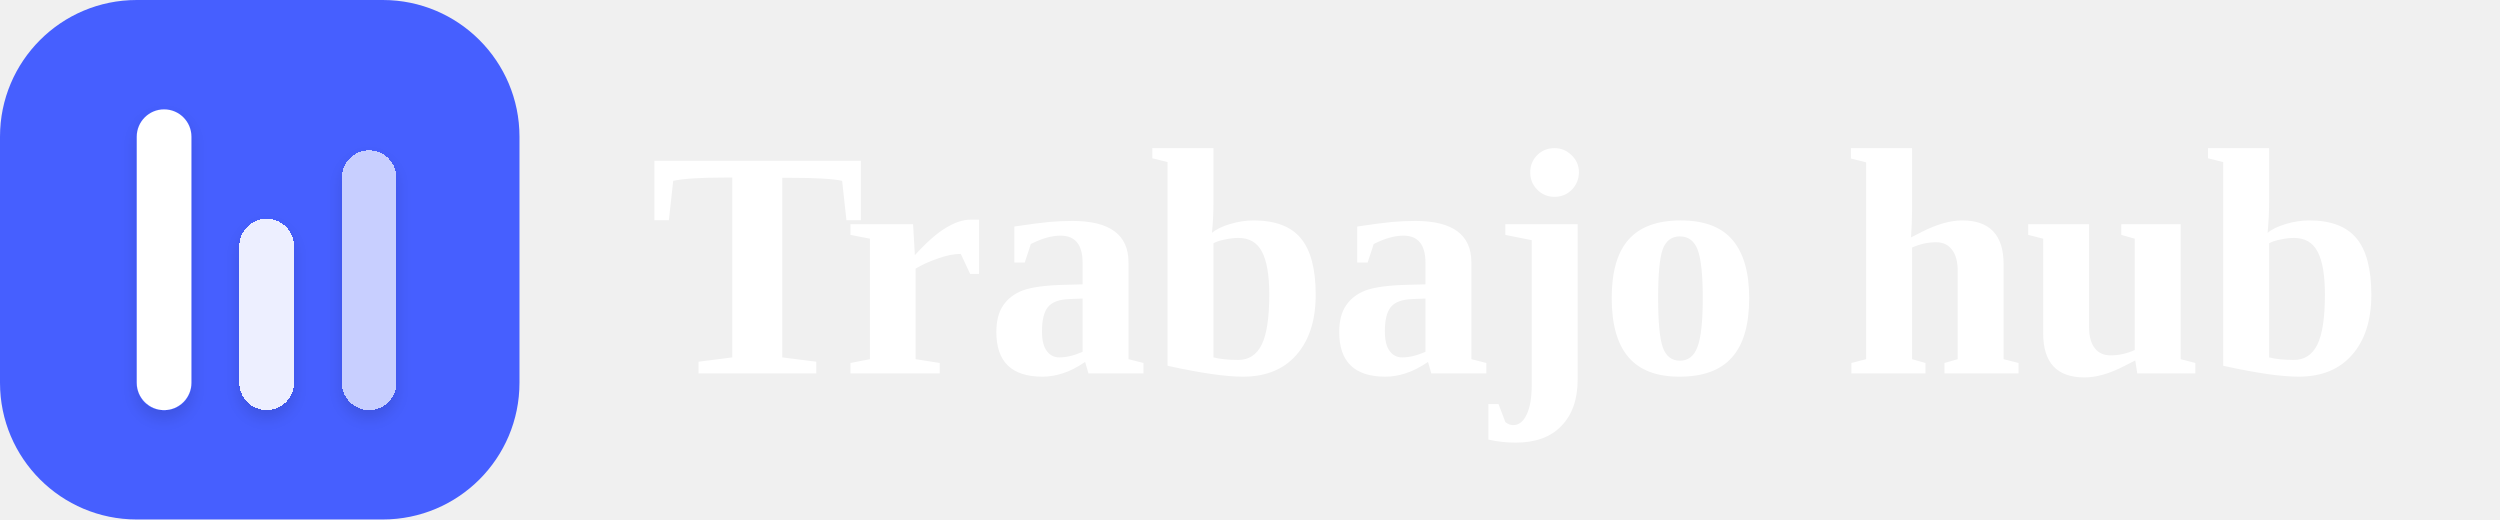
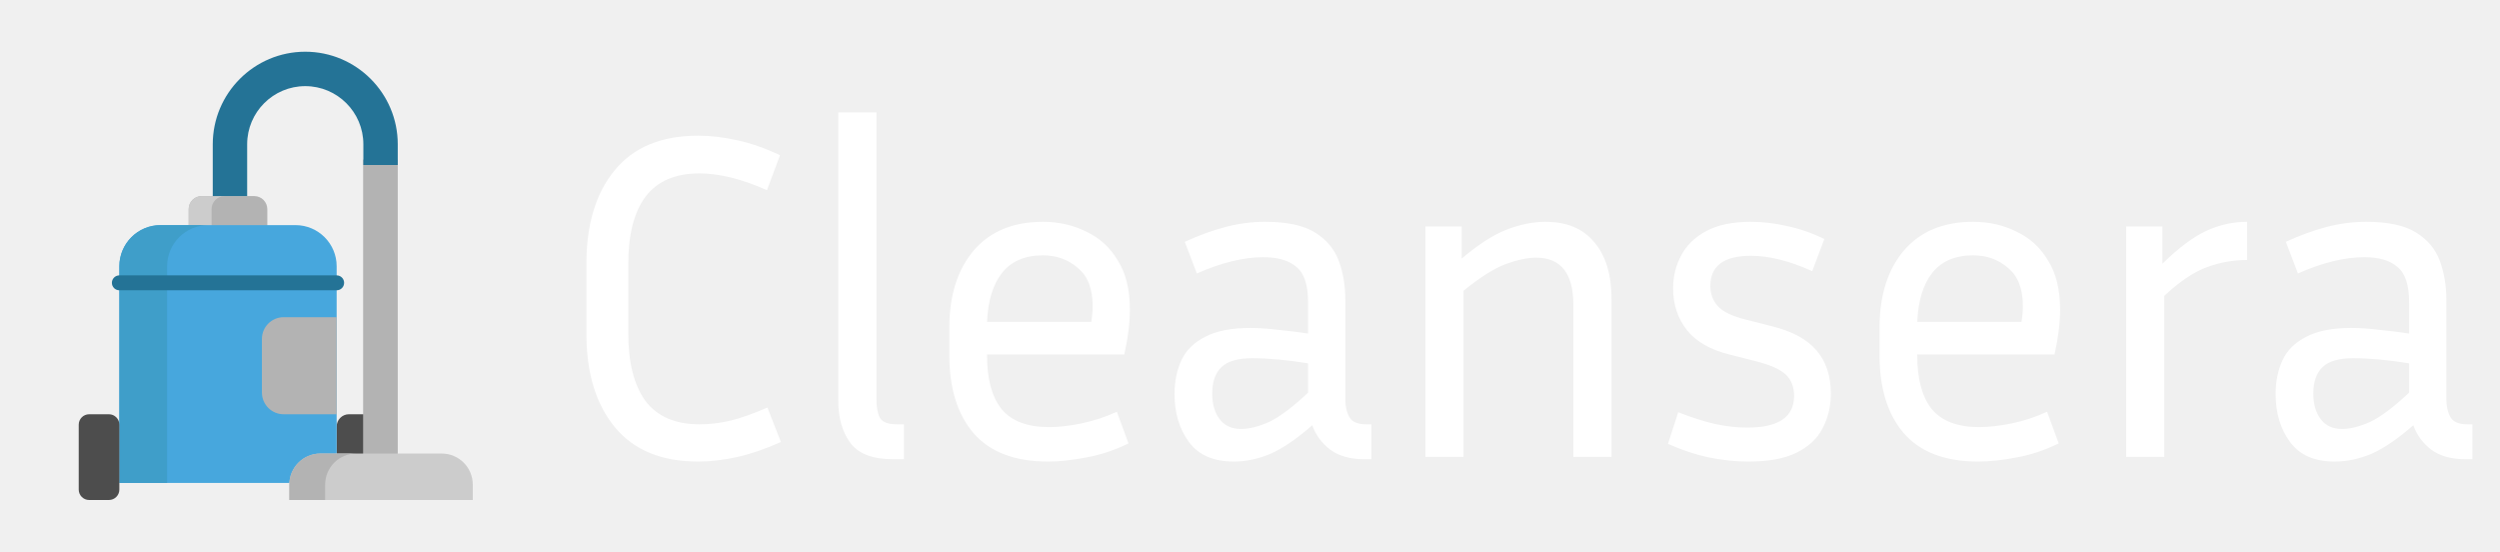
- <svg xmlns="http://www.w3.org/2000/svg" width="154" height="32" viewBox="0 0 154 32" fill="none">
-   <path d="M0 8.421C0 3.77 3.77 0 8.421 0H23.579C28.23 0 32 3.77 32 8.421V23.579C32 28.23 28.23 32 23.579 32H8.421C3.77 32 0 28.23 0 23.579V8.421Z" fill="#465FFF" />
-   <g filter="url(#filter0_d_1608_324)">
-     <path d="M8.424 8.422C8.424 7.491 9.178 6.737 10.108 6.737C11.038 6.737 11.792 7.491 11.792 8.422V23.579C11.792 24.51 11.038 25.264 10.108 25.264C9.178 25.264 8.424 24.51 8.424 23.579V8.422Z" fill="white" />
+ <svg xmlns="http://www.w3.org/2000/svg" width="145" height="32" viewBox="0 0 145 32" fill="none">
+   <g clip-path="url(#clip0_502_37)">
+     <g clip-path="url(#clip1_502_37)">
+       <path d="M15.51 13.346V12.129C15.51 11.712 15.171 11.373 14.754 11.373H14.341H12.345H11.705C11.287 11.373 10.948 11.712 10.948 12.129V13.346" fill="#B3B3B3" />
+       <path d="M13.033 11.373H12.345H11.705C11.287 11.373 10.948 11.712 10.948 12.129V13.346H12.276V12.129C12.277 11.712 12.616 11.373 13.033 11.373Z" fill="#CCCCCC" />
+       <path d="M19.534 27.816H22.064V24.026H20.249C19.854 24.026 19.534 24.346 19.534 24.74V27.816Z" fill="#4D4D4D" />
+       <path d="M19.534 26.305V15.446C19.534 14.127 18.464 13.057 17.145 13.057H9.315C7.995 13.057 6.925 14.127 6.925 15.446V28.01H16.788" fill="#47A7DD" />
+       <path d="M12.086 13.057H9.315C7.995 13.057 6.925 14.127 6.925 15.446V28.01H9.697V15.446C9.697 14.127 10.766 13.057 12.086 13.057Z" fill="#3F9EC9" />
+       <path d="M23.08 9.259V26.814H21.084V22.281V9.259H23.08Z" fill="#B3B3B3" />
+       <path d="M21.717 9.259V26.814H21.084V22.281V9.259H21.717Z" fill="#B3B3B3" />
+       <path d="M23.079 8.367V9.571H21.083V8.367C21.083 6.508 19.571 4.996 17.712 4.996C15.853 4.996 14.341 6.508 14.341 8.367V11.373H12.345V8.367C12.345 5.408 14.753 3 17.712 3C20.671 3 23.079 5.408 23.079 8.367Z" fill="#247396" />
+       <path d="M19.534 16.837H6.925C6.686 16.837 6.492 16.643 6.492 16.404C6.492 16.165 6.686 15.971 6.925 15.971H19.534C19.773 15.971 19.967 16.165 19.967 16.404C19.967 16.643 19.773 16.837 19.534 16.837Z" fill="#247396" />
+       <path d="M5.173 29H6.32C6.654 29 6.925 28.729 6.925 28.395V24.633C6.925 24.298 6.654 24.027 6.32 24.027H5.173C4.839 24.027 4.568 24.298 4.568 24.633V28.395C4.568 28.729 4.839 29 5.173 29Z" fill="#4D4D4D" />
+       <path d="M16.459 24.027H19.534V18.397H16.459C15.762 18.397 15.198 18.962 15.198 19.658V22.766C15.198 23.462 15.762 24.027 16.459 24.027Z" fill="#B3B3B3" />
+       <path d="M27.432 28.108V29H21.414H16.788V28.999V28.108C16.788 27.112 17.596 26.305 18.592 26.305H19.508H21.083H23.079H25.628C26.624 26.305 27.432 27.112 27.432 28.108Z" fill="#CCCCCC" />
+       <path d="M18.867 28.108C18.867 27.112 19.674 26.305 20.671 26.305H19.508H18.592C17.596 26.305 16.788 27.112 16.788 28.108V28.999V29H18.867V28.999V28.108H18.867V28.108Z" fill="#B3B3B3" />
+     </g>
+     <path d="M36.455 19.345C36.455 21.037 36.788 22.342 37.454 23.26C38.138 24.16 39.182 24.61 40.586 24.61C41.198 24.61 41.801 24.538 42.395 24.394C42.989 24.25 43.7 23.998 44.528 23.638L45.311 25.636C44.429 26.032 43.592 26.32 42.8 26.5C42.008 26.68 41.243 26.77 40.505 26.77C38.381 26.77 36.77 26.104 35.672 24.772C34.574 23.44 34.025 21.631 34.025 19.345V15.295C34.025 13.009 34.574 11.2 35.672 9.868C36.77 8.536 38.381 7.87 40.505 7.87C41.243 7.87 42.008 7.96 42.8 8.14C43.61 8.32 44.429 8.608 45.257 9.004L44.501 11.029C43.043 10.381 41.738 10.057 40.586 10.057C39.182 10.057 38.138 10.507 37.454 11.407C36.788 12.307 36.455 13.603 36.455 15.295V19.345ZM48.64 23.26V6.52H50.854V23.152C50.854 23.638 50.926 24.007 51.07 24.259C51.232 24.493 51.547 24.61 52.015 24.61H52.447V26.635H51.826C50.638 26.635 49.81 26.32 49.342 25.69C48.874 25.06 48.64 24.25 48.64 23.26ZM65.479 25.717C64.669 26.113 63.859 26.383 63.049 26.527C62.239 26.689 61.492 26.77 60.808 26.77C58.882 26.77 57.442 26.221 56.488 25.123C55.552 24.025 55.084 22.522 55.084 20.614V18.994C55.084 17.14 55.552 15.655 56.488 14.539C57.442 13.423 58.783 12.865 60.511 12.865C61.429 12.865 62.266 13.054 63.022 13.432C63.796 13.792 64.408 14.35 64.858 15.106C65.326 15.844 65.56 16.798 65.56 17.968C65.56 18.724 65.452 19.588 65.236 20.56H57.271V20.614C57.271 21.982 57.55 23.017 58.108 23.719C58.684 24.421 59.602 24.772 60.862 24.772C61.438 24.772 62.068 24.7 62.752 24.556C63.454 24.412 64.138 24.187 64.804 23.881L65.479 25.717ZM60.511 14.809C59.467 14.809 58.675 15.151 58.135 15.835C57.613 16.501 57.325 17.446 57.271 18.67H63.319C63.373 18.346 63.4 18.04 63.4 17.752C63.4 16.744 63.112 16.006 62.536 15.538C61.978 15.052 61.303 14.809 60.511 14.809ZM79.166 26.635C78.338 26.635 77.672 26.446 77.168 26.068C76.682 25.69 76.34 25.222 76.142 24.664C75.26 25.438 74.459 25.987 73.739 26.311C73.019 26.617 72.299 26.77 71.579 26.77C70.409 26.77 69.545 26.392 68.987 25.636C68.429 24.88 68.15 23.953 68.15 22.855C68.15 22.117 68.285 21.46 68.555 20.884C68.825 20.308 69.284 19.858 69.932 19.534C70.58 19.192 71.453 19.021 72.551 19.021C73.037 19.021 73.568 19.057 74.144 19.129C74.72 19.183 75.305 19.255 75.899 19.345V17.536C75.899 16.528 75.674 15.844 75.224 15.484C74.792 15.106 74.153 14.917 73.307 14.917C72.155 14.917 70.868 15.232 69.446 15.862L68.744 14.026C69.572 13.648 70.364 13.36 71.12 13.162C71.876 12.964 72.641 12.865 73.415 12.865C74.675 12.865 75.638 13.072 76.304 13.486C76.97 13.9 77.429 14.449 77.681 15.133C77.933 15.817 78.059 16.564 78.059 17.374V23.152C78.059 23.566 78.14 23.917 78.302 24.205C78.464 24.475 78.788 24.61 79.274 24.61H79.571V26.635H79.166ZM70.337 22.828C70.337 23.44 70.481 23.935 70.769 24.313C71.057 24.691 71.471 24.88 72.011 24.88C72.479 24.88 73.019 24.745 73.631 24.475C74.243 24.187 74.999 23.62 75.899 22.774V21.073C74.675 20.875 73.595 20.776 72.659 20.776C71.831 20.776 71.237 20.947 70.877 21.289C70.517 21.631 70.337 22.144 70.337 22.828ZM89.133 14.944C88.629 14.944 88.035 15.07 87.351 15.322C86.685 15.574 85.875 16.087 84.921 16.861V26.5H82.707V13.135H84.813V14.998C85.767 14.188 86.631 13.63 87.405 13.324C88.197 13.018 88.953 12.865 89.673 12.865C90.915 12.865 91.86 13.261 92.508 14.053C93.174 14.827 93.507 15.934 93.507 17.374V26.5H91.293V17.698C91.293 15.862 90.573 14.944 89.133 14.944ZM101.399 24.799C103.199 24.799 104.099 24.187 104.099 22.963C104.099 22.441 103.937 22.027 103.613 21.721C103.289 21.415 102.695 21.154 101.831 20.938L100.346 20.56C99.248 20.29 98.429 19.822 97.889 19.156C97.349 18.472 97.079 17.662 97.079 16.726C97.079 16.042 97.232 15.412 97.538 14.836C97.844 14.242 98.33 13.765 98.996 13.405C99.662 13.045 100.526 12.865 101.588 12.865C102.272 12.865 102.965 12.946 103.667 13.108C104.387 13.252 105.116 13.504 105.854 13.864L105.152 15.727C103.838 15.133 102.65 14.836 101.588 14.836C100.022 14.836 99.239 15.421 99.239 16.591C99.239 17.041 99.383 17.428 99.671 17.752C99.959 18.076 100.499 18.337 101.291 18.535L102.776 18.913C103.964 19.201 104.837 19.669 105.395 20.317C105.953 20.965 106.232 21.802 106.232 22.828C106.232 23.566 106.07 24.241 105.746 24.853C105.44 25.447 104.936 25.915 104.234 26.257C103.55 26.599 102.623 26.77 101.453 26.77C100.679 26.77 99.905 26.689 99.131 26.527C98.375 26.365 97.592 26.104 96.782 25.744L97.376 23.908C98.15 24.214 98.852 24.439 99.482 24.583C100.112 24.727 100.751 24.799 101.399 24.799ZM119.453 25.717C118.643 26.113 117.833 26.383 117.023 26.527C116.213 26.689 115.466 26.77 114.782 26.77C112.856 26.77 111.416 26.221 110.462 25.123C109.526 24.025 109.058 22.522 109.058 20.614V18.994C109.058 17.14 109.526 15.655 110.462 14.539C111.416 13.423 112.757 12.865 114.485 12.865C115.403 12.865 116.24 13.054 116.996 13.432C117.77 13.792 118.382 14.35 118.832 15.106C119.3 15.844 119.534 16.798 119.534 17.968C119.534 18.724 119.426 19.588 119.21 20.56H111.245V20.614C111.245 21.982 111.524 23.017 112.082 23.719C112.658 24.421 113.576 24.772 114.836 24.772C115.412 24.772 116.042 24.7 116.726 24.556C117.428 24.412 118.112 24.187 118.778 23.881L119.453 25.717ZM114.485 14.809C113.441 14.809 112.649 15.151 112.109 15.835C111.587 16.501 111.299 17.446 111.245 18.67H117.293C117.347 18.346 117.374 18.04 117.374 17.752C117.374 16.744 117.086 16.006 116.51 15.538C115.952 15.052 115.277 14.809 114.485 14.809ZM130.385 15.079C129.575 15.079 128.783 15.223 128.009 15.511C127.253 15.799 126.443 16.348 125.579 17.158V26.5H123.365V13.135H125.471V15.295C126.389 14.395 127.226 13.765 127.982 13.405C128.756 13.045 129.557 12.865 130.385 12.865V15.079ZM143.053 26.635C142.225 26.635 141.559 26.446 141.055 26.068C140.569 25.69 140.227 25.222 140.029 24.664C139.147 25.438 138.346 25.987 137.626 26.311C136.906 26.617 136.186 26.77 135.466 26.77C134.296 26.77 133.432 26.392 132.874 25.636C132.316 24.88 132.037 23.953 132.037 22.855C132.037 22.117 132.172 21.46 132.442 20.884C132.712 20.308 133.171 19.858 133.819 19.534C134.467 19.192 135.34 19.021 136.438 19.021C136.924 19.021 137.455 19.057 138.031 19.129C138.607 19.183 139.192 19.255 139.786 19.345V17.536C139.786 16.528 139.561 15.844 139.111 15.484C138.679 15.106 138.04 14.917 137.194 14.917C136.042 14.917 134.755 15.232 133.333 15.862L132.631 14.026C133.459 13.648 134.251 13.36 135.007 13.162C135.763 12.964 136.528 12.865 137.302 12.865C138.562 12.865 139.525 13.072 140.191 13.486C140.857 13.9 141.316 14.449 141.568 15.133C141.82 15.817 141.946 16.564 141.946 17.374V23.152C141.946 23.566 142.027 23.917 142.189 24.205C142.351 24.475 142.675 24.61 143.161 24.61H143.458V26.635H143.053ZM134.224 22.828C134.224 23.44 134.368 23.935 134.656 24.313C134.944 24.691 135.358 24.88 135.898 24.88C136.366 24.88 136.906 24.745 137.518 24.475C138.13 24.187 138.886 23.62 139.786 22.774V21.073C138.562 20.875 137.482 20.776 136.546 20.776C135.718 20.776 135.124 20.947 134.764 21.289C134.404 21.631 134.224 22.144 134.224 22.828Z" fill="white" />
  </g>
-   <g filter="url(#filter1_d_1608_324)">
-     <path d="M14.742 15.157C14.742 14.227 15.496 13.473 16.426 13.473C17.357 13.473 18.111 14.227 18.111 15.157V23.578C18.111 24.508 17.357 25.262 16.426 25.262C15.496 25.262 14.742 24.508 14.742 23.578V15.157Z" fill="white" fill-opacity="0.9" shape-rendering="crispEdges" />
-   </g>
-   <g filter="url(#filter2_d_1608_324)">
-     <path d="M21.055 10.946C21.055 10.016 21.809 9.262 22.739 9.262C23.669 9.262 24.423 10.016 24.423 10.946V23.578C24.423 24.508 23.669 25.262 22.739 25.262C21.809 25.262 21.055 24.508 21.055 23.578V10.946Z" fill="white" fill-opacity="0.7" shape-rendering="crispEdges" />
-   </g>
-   <text x="40" y="23" fill="white" font-size="20" font-weight="bold">
-         Trabajo hub
-     </text>
  <defs>
-     <filter id="filter0_d_1608_324" x="7.424" y="6.237" width="5.368" height="20.526" filterUnits="userSpaceOnUse" color-interpolation-filters="sRGB">
-       <feFlood flood-opacity="0" result="BackgroundImageFix" />
-       <feColorMatrix in="SourceAlpha" type="matrix" values="0 0 0 0 0 0 0 0 0 0 0 0 0 0 0 0 0 0 127 0" result="hardAlpha" />
-       <feOffset dy="0.5" />
-       <feGaussianBlur stdDeviation="0.5" />
-       <feComposite in2="hardAlpha" operator="out" />
-       <feColorMatrix type="matrix" values="0 0 0 0 0 0 0 0 0 0 0 0 0 0 0 0 0 0 0.12 0" />
-       <feBlend mode="normal" in2="BackgroundImageFix" result="effect1_dropShadow_1608_324" />
-       <feBlend mode="normal" in="SourceGraphic" in2="effect1_dropShadow_1608_324" result="shape" />
-     </filter>
-     <filter id="filter1_d_1608_324" x="13.742" y="12.973" width="5.368" height="13.79" filterUnits="userSpaceOnUse" color-interpolation-filters="sRGB">
-       <feFlood flood-opacity="0" result="BackgroundImageFix" />
-       <feColorMatrix in="SourceAlpha" type="matrix" values="0 0 0 0 0 0 0 0 0 0 0 0 0 0 0 0 0 0 127 0" result="hardAlpha" />
-       <feOffset dy="0.5" />
-       <feGaussianBlur stdDeviation="0.5" />
-       <feComposite in2="hardAlpha" operator="out" />
-       <feColorMatrix type="matrix" values="0 0 0 0 0 0 0 0 0 0 0 0 0 0 0 0 0 0 0.12 0" />
-       <feBlend mode="normal" in2="BackgroundImageFix" result="effect1_dropShadow_1608_324" />
-       <feBlend mode="normal" in="SourceGraphic" in2="effect1_dropShadow_1608_324" result="shape" />
-     </filter>
-     <filter id="filter2_d_1608_324" x="20.055" y="8.762" width="5.368" height="18" filterUnits="userSpaceOnUse" color-interpolation-filters="sRGB">
-       <feFlood flood-opacity="0" result="BackgroundImageFix" />
-       <feColorMatrix in="SourceAlpha" type="matrix" values="0 0 0 0 0 0 0 0 0 0 0 0 0 0 0 0 0 0 127 0" result="hardAlpha" />
-       <feOffset dy="0.5" />
-       <feGaussianBlur stdDeviation="0.5" />
-       <feComposite in2="hardAlpha" operator="out" />
-       <feColorMatrix type="matrix" values="0 0 0 0 0 0 0 0 0 0 0 0 0 0 0 0 0 0 0.12 0" />
-       <feBlend mode="normal" in2="BackgroundImageFix" result="effect1_dropShadow_1608_324" />
-       <feBlend mode="normal" in="SourceGraphic" in2="effect1_dropShadow_1608_324" result="shape" />
-     </filter>
+     <clipPath id="clip0_502_37">
+       <rect width="145" height="32" fill="white" />
+     </clipPath>
+     <clipPath id="clip1_502_37">
+       <rect width="26" height="26" fill="white" transform="translate(3 3)" />
+     </clipPath>
  </defs>
</svg>
